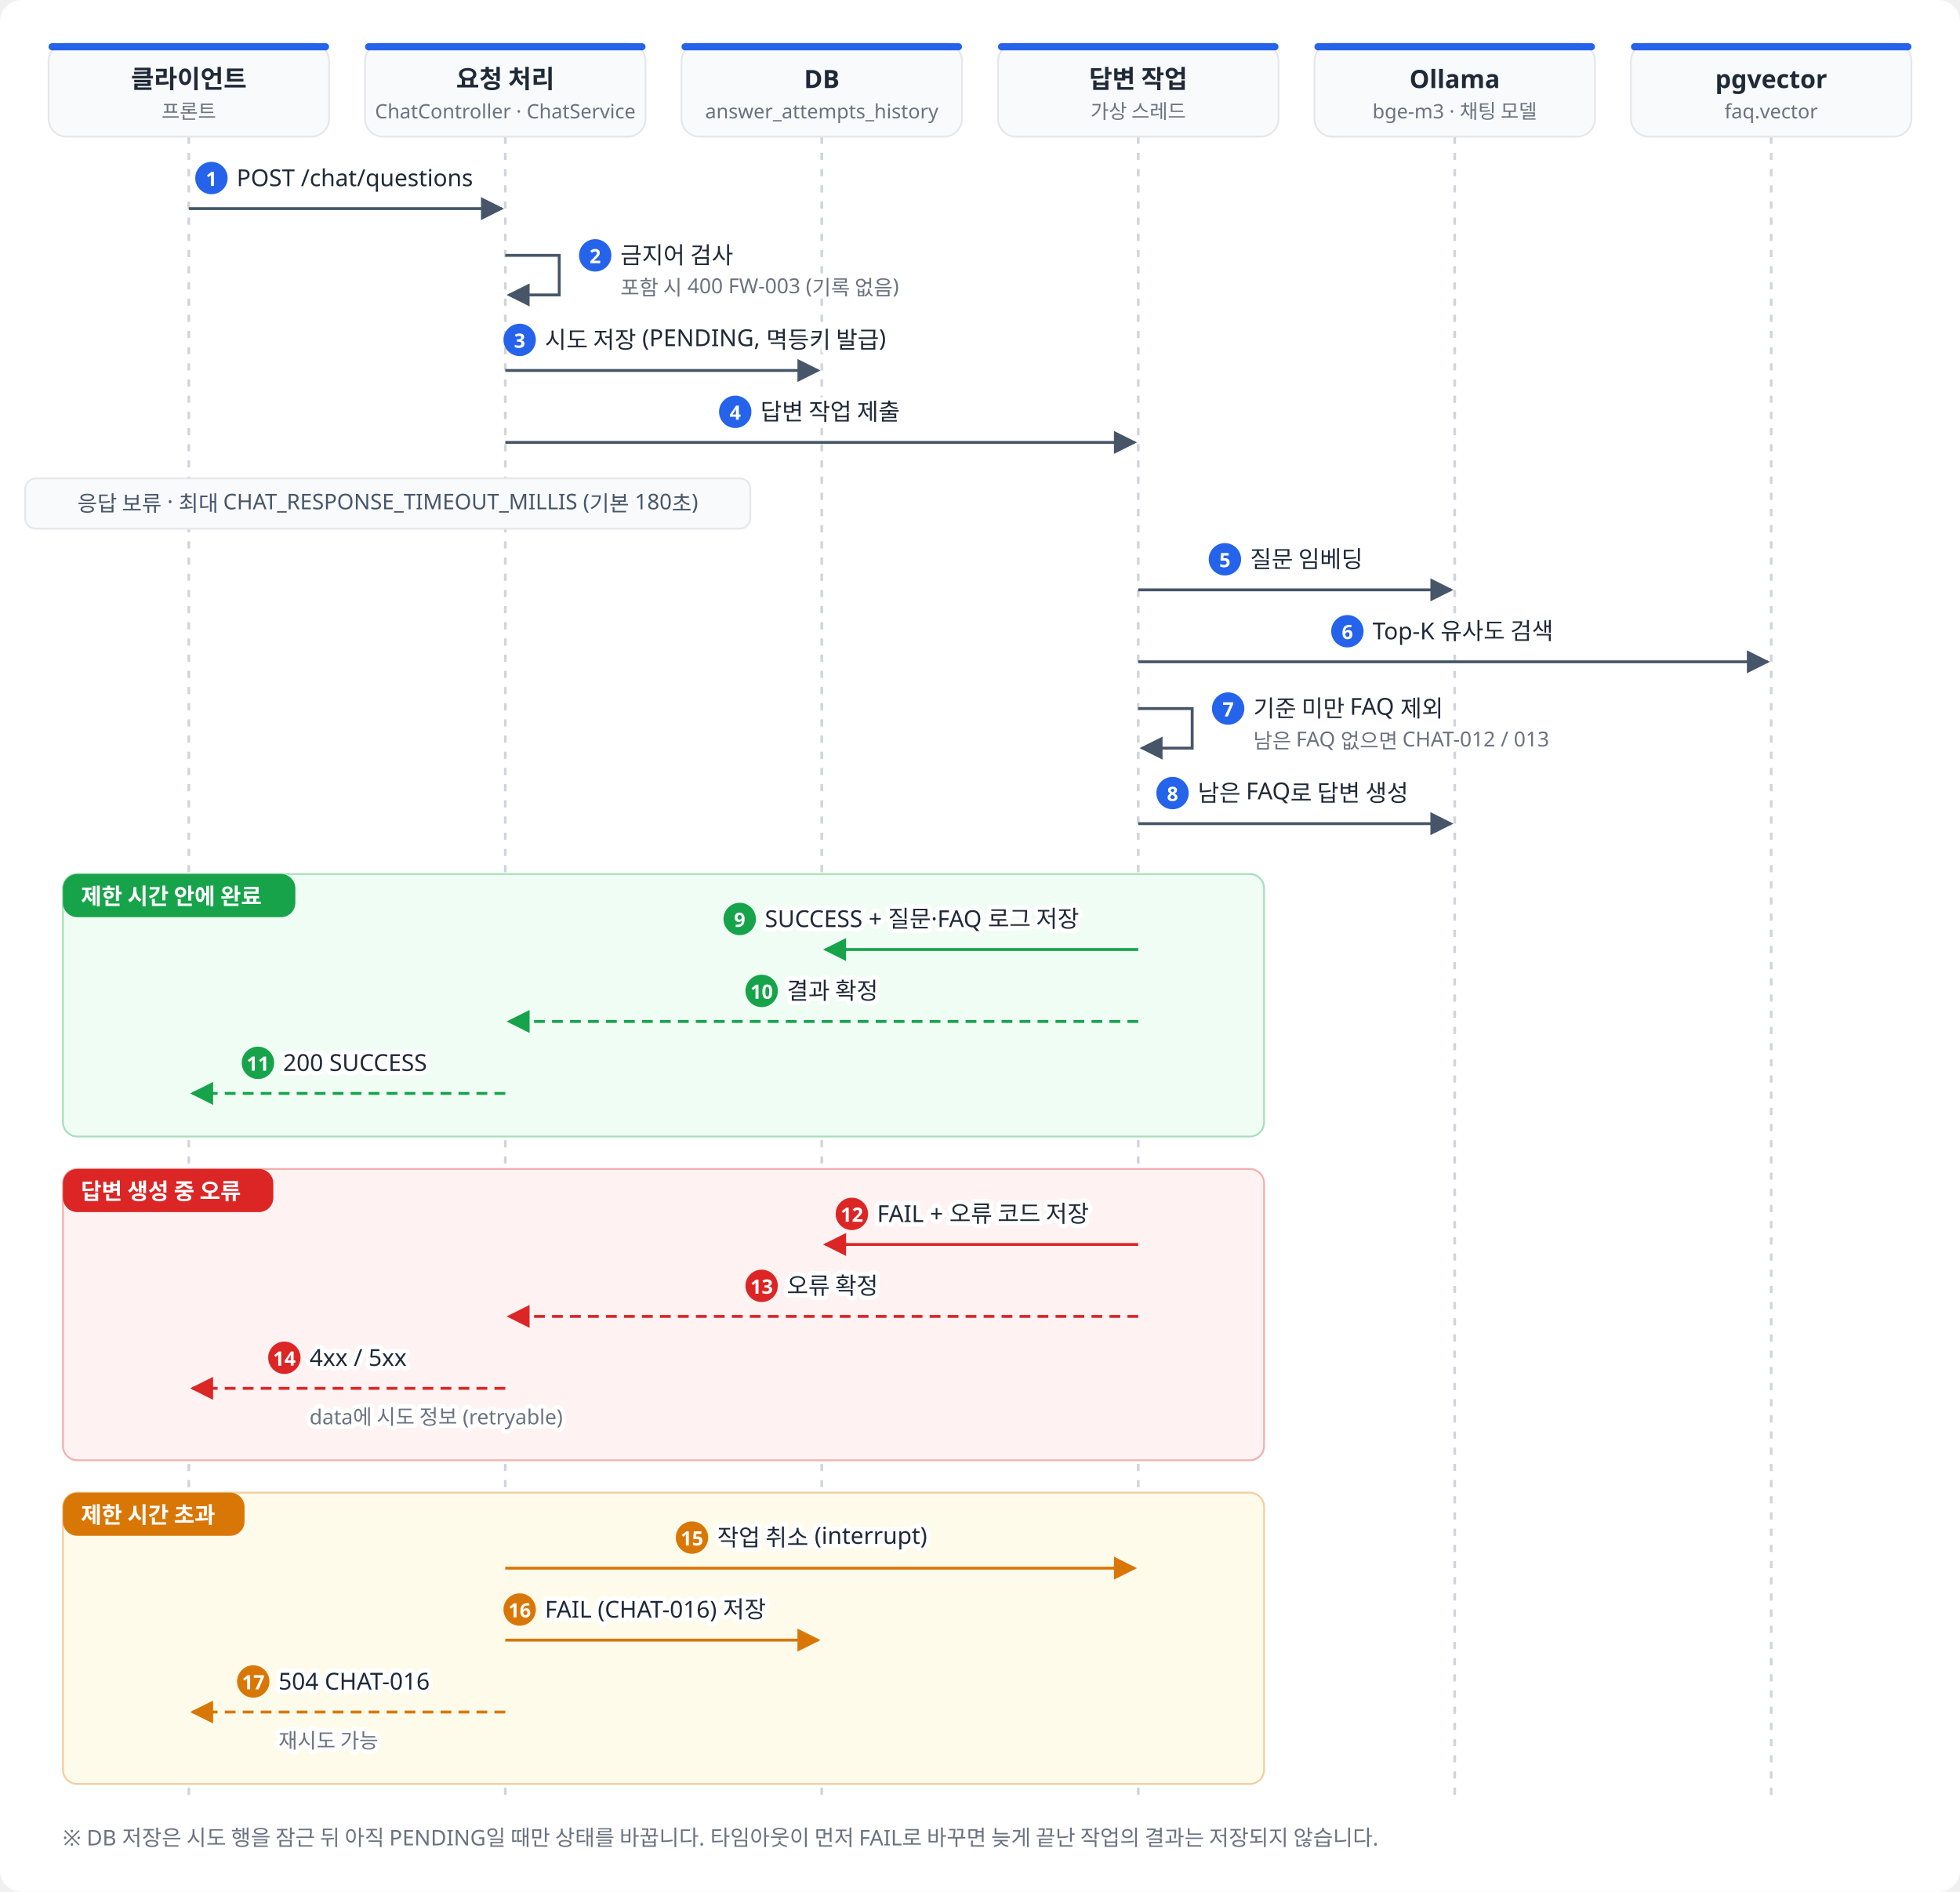
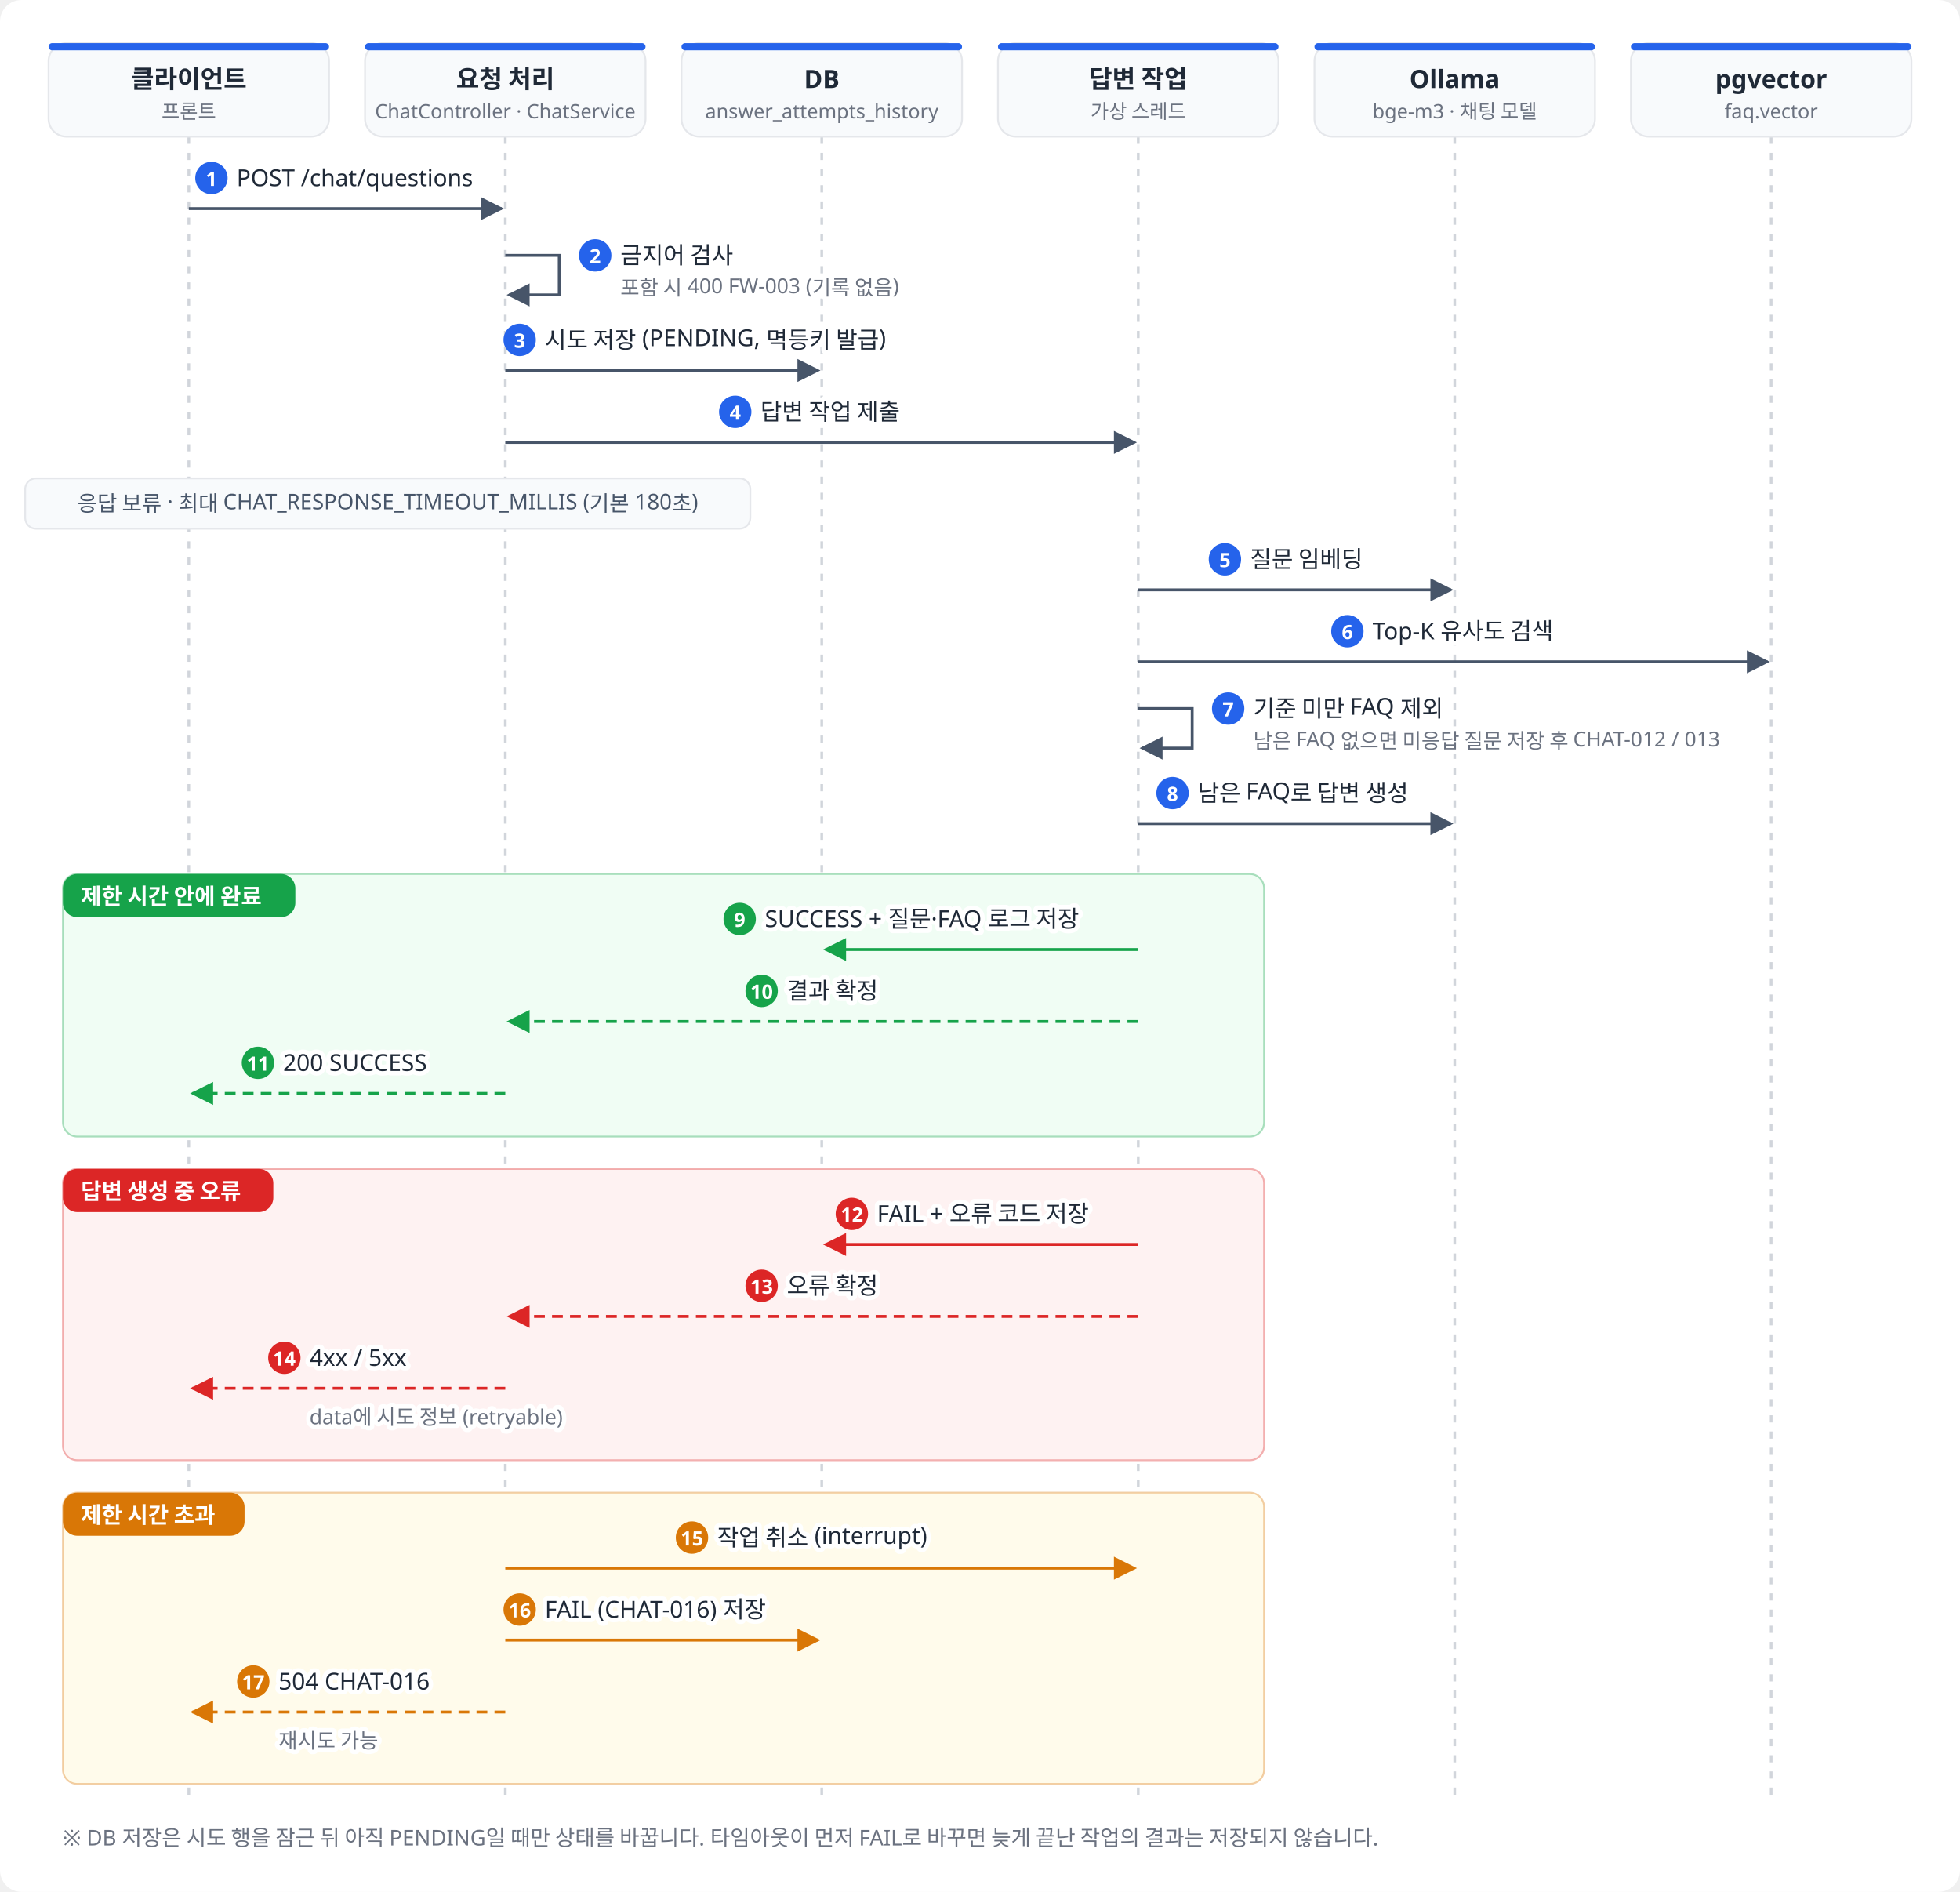
<svg xmlns="http://www.w3.org/2000/svg" width="1090" height="1052" viewBox="0 0 1090 1052" role="img" aria-label="채팅 질문 처리 흐름">
  <defs>
    <marker id="arrow" viewBox="0 0 10 10" refX="9" refY="5" markerWidth="8" markerHeight="8" orient="auto-start-reverse">
      <path d="M0,0 L10,5 L0,10 z" fill="#475569" />
    </marker>
    <marker id="arrowG" viewBox="0 0 10 10" refX="9" refY="5" markerWidth="8" markerHeight="8" orient="auto-start-reverse">
      <path d="M0,0 L10,5 L0,10 z" fill="#16a34a" />
    </marker>
    <marker id="arrowR" viewBox="0 0 10 10" refX="9" refY="5" markerWidth="8" markerHeight="8" orient="auto-start-reverse">
      <path d="M0,0 L10,5 L0,10 z" fill="#dc2626" />
    </marker>
    <marker id="arrowA" viewBox="0 0 10 10" refX="9" refY="5" markerWidth="8" markerHeight="8" orient="auto-start-reverse">
      <path d="M0,0 L10,5 L0,10 z" fill="#d97706" />
    </marker>
  </defs>
  <rect x="0" y="0" width="1090" height="1052" rx="12" fill="#ffffff" />
  <line x1="105" y1="76" x2="105" y2="1000" stroke="#d1d5db" stroke-width="1.5" stroke-dasharray="4 5" />
  <rect x="27" y="24" width="156" height="52" rx="10" fill="#f8fafc" stroke="#e5e7eb" />
  <rect x="27" y="24" width="156" height="4" rx="2" fill="#2563eb" />
  <text x="105" y="44" font-family="'Pretendard','Apple SD Gothic Neo','Malgun Gothic','Noto Sans KR',sans-serif" font-size="14" font-weight="700" fill="#1f2937" text-anchor="middle" dominant-baseline="middle">클라이언트</text>
  <text x="105" y="62" font-family="'Pretendard','Apple SD Gothic Neo','Malgun Gothic','Noto Sans KR',sans-serif" font-size="11" font-weight="400" fill="#6b7280" text-anchor="middle" dominant-baseline="middle">프론트</text>
  <line x1="281" y1="76" x2="281" y2="1000" stroke="#d1d5db" stroke-width="1.5" stroke-dasharray="4 5" />
  <rect x="203" y="24" width="156" height="52" rx="10" fill="#f8fafc" stroke="#e5e7eb" />
  <rect x="203" y="24" width="156" height="4" rx="2" fill="#2563eb" />
  <text x="281" y="44" font-family="'Pretendard','Apple SD Gothic Neo','Malgun Gothic','Noto Sans KR',sans-serif" font-size="14" font-weight="700" fill="#1f2937" text-anchor="middle" dominant-baseline="middle">요청 처리</text>
  <text x="281" y="62" font-family="'Pretendard','Apple SD Gothic Neo','Malgun Gothic','Noto Sans KR',sans-serif" font-size="11" font-weight="400" fill="#6b7280" text-anchor="middle" dominant-baseline="middle">ChatController · ChatService</text>
  <line x1="457" y1="76" x2="457" y2="1000" stroke="#d1d5db" stroke-width="1.5" stroke-dasharray="4 5" />
  <rect x="379" y="24" width="156" height="52" rx="10" fill="#f8fafc" stroke="#e5e7eb" />
  <rect x="379" y="24" width="156" height="4" rx="2" fill="#2563eb" />
  <text x="457" y="44" font-family="'Pretendard','Apple SD Gothic Neo','Malgun Gothic','Noto Sans KR',sans-serif" font-size="14" font-weight="700" fill="#1f2937" text-anchor="middle" dominant-baseline="middle">DB</text>
  <text x="457" y="62" font-family="'Pretendard','Apple SD Gothic Neo','Malgun Gothic','Noto Sans KR',sans-serif" font-size="11" font-weight="400" fill="#6b7280" text-anchor="middle" dominant-baseline="middle">answer_attempts_history</text>
  <line x1="633" y1="76" x2="633" y2="1000" stroke="#d1d5db" stroke-width="1.5" stroke-dasharray="4 5" />
  <rect x="555" y="24" width="156" height="52" rx="10" fill="#f8fafc" stroke="#e5e7eb" />
  <rect x="555" y="24" width="156" height="4" rx="2" fill="#2563eb" />
  <text x="633" y="44" font-family="'Pretendard','Apple SD Gothic Neo','Malgun Gothic','Noto Sans KR',sans-serif" font-size="14" font-weight="700" fill="#1f2937" text-anchor="middle" dominant-baseline="middle">답변 작업</text>
  <text x="633" y="62" font-family="'Pretendard','Apple SD Gothic Neo','Malgun Gothic','Noto Sans KR',sans-serif" font-size="11" font-weight="400" fill="#6b7280" text-anchor="middle" dominant-baseline="middle">가상 스레드</text>
  <line x1="809" y1="76" x2="809" y2="1000" stroke="#d1d5db" stroke-width="1.5" stroke-dasharray="4 5" />
  <rect x="731" y="24" width="156" height="52" rx="10" fill="#f8fafc" stroke="#e5e7eb" />
  <rect x="731" y="24" width="156" height="4" rx="2" fill="#2563eb" />
  <text x="809" y="44" font-family="'Pretendard','Apple SD Gothic Neo','Malgun Gothic','Noto Sans KR',sans-serif" font-size="14" font-weight="700" fill="#1f2937" text-anchor="middle" dominant-baseline="middle">Ollama</text>
  <text x="809" y="62" font-family="'Pretendard','Apple SD Gothic Neo','Malgun Gothic','Noto Sans KR',sans-serif" font-size="11" font-weight="400" fill="#6b7280" text-anchor="middle" dominant-baseline="middle">bge-m3 · 채팅 모델</text>
  <line x1="985" y1="76" x2="985" y2="1000" stroke="#d1d5db" stroke-width="1.5" stroke-dasharray="4 5" />
  <rect x="907" y="24" width="156" height="52" rx="10" fill="#f8fafc" stroke="#e5e7eb" />
  <rect x="907" y="24" width="156" height="4" rx="2" fill="#2563eb" />
  <text x="985" y="44" font-family="'Pretendard','Apple SD Gothic Neo','Malgun Gothic','Noto Sans KR',sans-serif" font-size="14" font-weight="700" fill="#1f2937" text-anchor="middle" dominant-baseline="middle">pgvector</text>
  <text x="985" y="62" font-family="'Pretendard','Apple SD Gothic Neo','Malgun Gothic','Noto Sans KR',sans-serif" font-size="11" font-weight="400" fill="#6b7280" text-anchor="middle" dominant-baseline="middle">faq.vector</text>
  <line x1="105" y1="116" x2="279" y2="116" stroke="#475569" stroke-width="1.6" marker-end="url(#arrow)" />
  <circle cx="117.58" cy="99" r="9" fill="#2563eb" />
  <text x="117.58" y="99.5" font-family="'Pretendard','Apple SD Gothic Neo','Malgun Gothic','Noto Sans KR',sans-serif" font-size="11" font-weight="700" fill="#fff" text-anchor="middle" dominant-baseline="middle">1</text>
  <text x="131.58" y="99" font-family="'Pretendard','Apple SD Gothic Neo','Malgun Gothic','Noto Sans KR',sans-serif" font-size="13" font-weight="400" fill="#1f2937" text-anchor="start" dominant-baseline="middle" stroke="#ffffff" stroke-width="5" stroke-linejoin="round" paint-order="stroke">POST /chat/questions</text>
  <path d="M281,142 h30 v22 h-28" fill="none" stroke="#475569" stroke-width="1.6" marker-end="url(#arrow)" />
  <circle cx="331" cy="142" r="9" fill="#2563eb" />
  <text x="331" y="142.5" font-family="'Pretendard','Apple SD Gothic Neo','Malgun Gothic','Noto Sans KR',sans-serif" font-size="11" font-weight="700" fill="#fff" text-anchor="middle" dominant-baseline="middle">2</text>
  <text x="345" y="142" font-family="'Pretendard','Apple SD Gothic Neo','Malgun Gothic','Noto Sans KR',sans-serif" font-size="13" font-weight="400" fill="#1f2937" text-anchor="start" dominant-baseline="middle" stroke="#ffffff" stroke-width="5" stroke-linejoin="round" paint-order="stroke">금지어 검사</text>
  <text x="345" y="160" font-family="'Pretendard','Apple SD Gothic Neo','Malgun Gothic','Noto Sans KR',sans-serif" font-size="11.5" font-weight="400" fill="#6b7280" text-anchor="start" dominant-baseline="middle" stroke="#ffffff" stroke-width="5" stroke-linejoin="round" paint-order="stroke">포함 시 400 FW-003 (기록 없음)</text>
  <line x1="281" y1="206" x2="455" y2="206" stroke="#475569" stroke-width="1.6" marker-end="url(#arrow)" />
  <circle cx="289" cy="189" r="9" fill="#2563eb" />
  <text x="289" y="189.5" font-family="'Pretendard','Apple SD Gothic Neo','Malgun Gothic','Noto Sans KR',sans-serif" font-size="11" font-weight="700" fill="#fff" text-anchor="middle" dominant-baseline="middle">3</text>
  <text x="303" y="189" font-family="'Pretendard','Apple SD Gothic Neo','Malgun Gothic','Noto Sans KR',sans-serif" font-size="13" font-weight="400" fill="#1f2937" text-anchor="start" dominant-baseline="middle" stroke="#ffffff" stroke-width="5" stroke-linejoin="round" paint-order="stroke">시도 저장 (PENDING, 멱등키 발급)</text>
  <line x1="281" y1="246" x2="631" y2="246" stroke="#475569" stroke-width="1.6" marker-end="url(#arrow)" />
  <circle cx="408.88" cy="229" r="9" fill="#2563eb" />
  <text x="408.88" y="229.5" font-family="'Pretendard','Apple SD Gothic Neo','Malgun Gothic','Noto Sans KR',sans-serif" font-size="11" font-weight="700" fill="#fff" text-anchor="middle" dominant-baseline="middle">4</text>
  <text x="422.88" y="229" font-family="'Pretendard','Apple SD Gothic Neo','Malgun Gothic','Noto Sans KR',sans-serif" font-size="13" font-weight="400" fill="#1f2937" text-anchor="start" dominant-baseline="middle" stroke="#ffffff" stroke-width="5" stroke-linejoin="round" paint-order="stroke">답변 작업 제출</text>
  <rect x="14" y="266" width="403.28" height="28" rx="6" fill="#f8fafc" stroke="#e5e7eb" />
  <text x="215.64" y="280" font-family="'Pretendard','Apple SD Gothic Neo','Malgun Gothic','Noto Sans KR',sans-serif" font-size="12" font-weight="400" fill="#475569" text-anchor="middle" dominant-baseline="middle">응답 보류 · 최대 CHAT_RESPONSE_TIMEOUT_MILLIS (기본 180초)</text>
  <line x1="633" y1="328" x2="807" y2="328" stroke="#475569" stroke-width="1.6" marker-end="url(#arrow)" />
  <circle cx="681.2" cy="311" r="9" fill="#2563eb" />
  <text x="681.2" y="311.5" font-family="'Pretendard','Apple SD Gothic Neo','Malgun Gothic','Noto Sans KR',sans-serif" font-size="11" font-weight="700" fill="#fff" text-anchor="middle" dominant-baseline="middle">5</text>
  <text x="695.2" y="311" font-family="'Pretendard','Apple SD Gothic Neo','Malgun Gothic','Noto Sans KR',sans-serif" font-size="13" font-weight="400" fill="#1f2937" text-anchor="start" dominant-baseline="middle" stroke="#ffffff" stroke-width="5" stroke-linejoin="round" paint-order="stroke">질문 임베딩</text>
  <line x1="633" y1="368" x2="983" y2="368" stroke="#475569" stroke-width="1.6" marker-end="url(#arrow)" />
  <circle cx="749.31" cy="351" r="9" fill="#2563eb" />
  <text x="749.31" y="351.5" font-family="'Pretendard','Apple SD Gothic Neo','Malgun Gothic','Noto Sans KR',sans-serif" font-size="11" font-weight="700" fill="#fff" text-anchor="middle" dominant-baseline="middle">6</text>
  <text x="763.31" y="351" font-family="'Pretendard','Apple SD Gothic Neo','Malgun Gothic','Noto Sans KR',sans-serif" font-size="13" font-weight="400" fill="#1f2937" text-anchor="start" dominant-baseline="middle" stroke="#ffffff" stroke-width="5" stroke-linejoin="round" paint-order="stroke">Top-K 유사도 검색</text>
  <path d="M633,394 h30 v22 h-28" fill="none" stroke="#475569" stroke-width="1.6" marker-end="url(#arrow)" />
  <circle cx="683" cy="394" r="9" fill="#2563eb" />
  <text x="683" y="394.5" font-family="'Pretendard','Apple SD Gothic Neo','Malgun Gothic','Noto Sans KR',sans-serif" font-size="11" font-weight="700" fill="#fff" text-anchor="middle" dominant-baseline="middle">7</text>
  <text x="697" y="394" font-family="'Pretendard','Apple SD Gothic Neo','Malgun Gothic','Noto Sans KR',sans-serif" font-size="13" font-weight="400" fill="#1f2937" text-anchor="start" dominant-baseline="middle" stroke="#ffffff" stroke-width="5" stroke-linejoin="round" paint-order="stroke">기준 미만 FAQ 제외</text>
-   <text x="697" y="412" font-family="'Pretendard','Apple SD Gothic Neo','Malgun Gothic','Noto Sans KR',sans-serif" font-size="11.5" font-weight="400" fill="#6b7280" text-anchor="start" dominant-baseline="middle" stroke="#ffffff" stroke-width="5" stroke-linejoin="round" paint-order="stroke">남은 FAQ 없으면 CHAT-012 / 013</text>
+   <text x="697" y="412" font-family="'Pretendard','Apple SD Gothic Neo','Malgun Gothic','Noto Sans KR',sans-serif" font-size="11.5" font-weight="400" fill="#6b7280" text-anchor="start" dominant-baseline="middle" stroke="#ffffff" stroke-width="5" stroke-linejoin="round" paint-order="stroke">남은 FAQ 없으면 미응답 질문 저장 후 CHAT-012 / 013</text>
  <line x1="633" y1="458" x2="807" y2="458" stroke="#475569" stroke-width="1.6" marker-end="url(#arrow)" />
  <circle cx="652.08" cy="441" r="9" fill="#2563eb" />
  <text x="652.08" y="441.5" font-family="'Pretendard','Apple SD Gothic Neo','Malgun Gothic','Noto Sans KR',sans-serif" font-size="11" font-weight="700" fill="#fff" text-anchor="middle" dominant-baseline="middle">8</text>
  <text x="666.08" y="441" font-family="'Pretendard','Apple SD Gothic Neo','Malgun Gothic','Noto Sans KR',sans-serif" font-size="13" font-weight="400" fill="#1f2937" text-anchor="start" dominant-baseline="middle" stroke="#ffffff" stroke-width="5" stroke-linejoin="round" paint-order="stroke">남은 FAQ로 답변 생성</text>
  <rect x="35" y="486" width="668" height="146" rx="8" fill="#f0fdf4" stroke="#16a34a" stroke-opacity="0.35" />
  <rect x="35" y="486" width="129.25" height="24" rx="8" fill="#16a34a" />
  <text x="45" y="498.5" font-family="'Pretendard','Apple SD Gothic Neo','Malgun Gothic','Noto Sans KR',sans-serif" font-size="12.5" font-weight="700" fill="#fff" text-anchor="start" dominant-baseline="middle">제한 시간 안에 완료</text>
  <line x1="633" y1="528" x2="459" y2="528" stroke="#16a34a" stroke-width="1.6" marker-end="url(#arrowG)" />
  <circle cx="411.36" cy="511" r="9" fill="#16a34a" />
  <text x="411.36" y="511.5" font-family="'Pretendard','Apple SD Gothic Neo','Malgun Gothic','Noto Sans KR',sans-serif" font-size="11" font-weight="700" fill="#fff" text-anchor="middle" dominant-baseline="middle">9</text>
  <text x="425.36" y="511" font-family="'Pretendard','Apple SD Gothic Neo','Malgun Gothic','Noto Sans KR',sans-serif" font-size="13" font-weight="400" fill="#1f2937" text-anchor="start" dominant-baseline="middle" stroke="#ffffff" stroke-width="5" stroke-linejoin="round" paint-order="stroke">SUCCESS + 질문·FAQ 로그 저장</text>
  <line x1="633" y1="568" x2="283" y2="568" stroke="#16a34a" stroke-width="1.6" stroke-dasharray="6 4" marker-end="url(#arrowG)" />
  <circle cx="423.57" cy="551" r="9" fill="#16a34a" />
  <text x="423.57" y="551.5" font-family="'Pretendard','Apple SD Gothic Neo','Malgun Gothic','Noto Sans KR',sans-serif" font-size="11" font-weight="700" fill="#fff" text-anchor="middle" dominant-baseline="middle">10</text>
  <text x="437.57" y="551" font-family="'Pretendard','Apple SD Gothic Neo','Malgun Gothic','Noto Sans KR',sans-serif" font-size="13" font-weight="400" fill="#1f2937" text-anchor="start" dominant-baseline="middle" stroke="#ffffff" stroke-width="5" stroke-linejoin="round" paint-order="stroke">결과 확정</text>
  <line x1="281" y1="608" x2="107" y2="608" stroke="#16a34a" stroke-width="1.6" stroke-dasharray="6 4" marker-end="url(#arrowG)" />
  <circle cx="143.45" cy="591" r="9" fill="#16a34a" />
  <text x="143.45" y="591.5" font-family="'Pretendard','Apple SD Gothic Neo','Malgun Gothic','Noto Sans KR',sans-serif" font-size="11" font-weight="700" fill="#fff" text-anchor="middle" dominant-baseline="middle">11</text>
  <text x="157.45" y="591" font-family="'Pretendard','Apple SD Gothic Neo','Malgun Gothic','Noto Sans KR',sans-serif" font-size="13" font-weight="400" fill="#1f2937" text-anchor="start" dominant-baseline="middle" stroke="#ffffff" stroke-width="5" stroke-linejoin="round" paint-order="stroke">200 SUCCESS</text>
  <rect x="35" y="650" width="668" height="162" rx="8" fill="#fef2f2" stroke="#dc2626" stroke-opacity="0.35" />
  <rect x="35" y="650" width="117" height="24" rx="8" fill="#dc2626" />
  <text x="45" y="662.5" font-family="'Pretendard','Apple SD Gothic Neo','Malgun Gothic','Noto Sans KR',sans-serif" font-size="12.5" font-weight="700" fill="#fff" text-anchor="start" dominant-baseline="middle">답변 생성 중 오류</text>
  <line x1="633" y1="692" x2="459" y2="692" stroke="#dc2626" stroke-width="1.6" marker-end="url(#arrowR)" />
  <circle cx="473.74" cy="675" r="9" fill="#dc2626" />
  <text x="473.74" y="675.5" font-family="'Pretendard','Apple SD Gothic Neo','Malgun Gothic','Noto Sans KR',sans-serif" font-size="11" font-weight="700" fill="#fff" text-anchor="middle" dominant-baseline="middle">12</text>
  <text x="487.74" y="675" font-family="'Pretendard','Apple SD Gothic Neo','Malgun Gothic','Noto Sans KR',sans-serif" font-size="13" font-weight="400" fill="#1f2937" text-anchor="start" dominant-baseline="middle" stroke="#ffffff" stroke-width="5" stroke-linejoin="round" paint-order="stroke">FAIL + 오류 코드 저장</text>
  <line x1="633" y1="732" x2="283" y2="732" stroke="#dc2626" stroke-width="1.6" stroke-dasharray="6 4" marker-end="url(#arrowR)" />
  <circle cx="423.57" cy="715" r="9" fill="#dc2626" />
  <text x="423.57" y="715.5" font-family="'Pretendard','Apple SD Gothic Neo','Malgun Gothic','Noto Sans KR',sans-serif" font-size="11" font-weight="700" fill="#fff" text-anchor="middle" dominant-baseline="middle">13</text>
  <text x="437.57" y="715" font-family="'Pretendard','Apple SD Gothic Neo','Malgun Gothic','Noto Sans KR',sans-serif" font-size="13" font-weight="400" fill="#1f2937" text-anchor="start" dominant-baseline="middle" stroke="#ffffff" stroke-width="5" stroke-linejoin="round" paint-order="stroke">오류 확정</text>
  <line x1="281" y1="772" x2="107" y2="772" stroke="#dc2626" stroke-width="1.6" stroke-dasharray="6 4" marker-end="url(#arrowR)" />
  <circle cx="158.14" cy="755" r="9" fill="#dc2626" />
  <text x="158.14" y="755.5" font-family="'Pretendard','Apple SD Gothic Neo','Malgun Gothic','Noto Sans KR',sans-serif" font-size="11" font-weight="700" fill="#fff" text-anchor="middle" dominant-baseline="middle">14</text>
  <text x="172.14" y="755" font-family="'Pretendard','Apple SD Gothic Neo','Malgun Gothic','Noto Sans KR',sans-serif" font-size="13" font-weight="400" fill="#1f2937" text-anchor="start" dominant-baseline="middle" stroke="#ffffff" stroke-width="5" stroke-linejoin="round" paint-order="stroke">4xx / 5xx</text>
  <text x="172.14" y="788" font-family="'Pretendard','Apple SD Gothic Neo','Malgun Gothic','Noto Sans KR',sans-serif" font-size="11.5" font-weight="400" fill="#6b7280" text-anchor="start" dominant-baseline="middle" stroke="#ffffff" stroke-width="5" stroke-linejoin="round" paint-order="stroke">data에 시도 정보 (retryable)</text>
  <rect x="35" y="830" width="668" height="162" rx="8" fill="#fffbeb" stroke="#d97706" stroke-opacity="0.35" />
  <rect x="35" y="830" width="101" height="24" rx="8" fill="#d97706" />
  <text x="45" y="842.5" font-family="'Pretendard','Apple SD Gothic Neo','Malgun Gothic','Noto Sans KR',sans-serif" font-size="12.5" font-weight="700" fill="#fff" text-anchor="start" dominant-baseline="middle">제한 시간 초과</text>
  <line x1="281" y1="872" x2="631" y2="872" stroke="#d97706" stroke-width="1.6" marker-end="url(#arrowA)" />
  <circle cx="384.83" cy="855" r="9" fill="#d97706" />
  <text x="384.83" y="855.5" font-family="'Pretendard','Apple SD Gothic Neo','Malgun Gothic','Noto Sans KR',sans-serif" font-size="11" font-weight="700" fill="#fff" text-anchor="middle" dominant-baseline="middle">15</text>
  <text x="398.83" y="855" font-family="'Pretendard','Apple SD Gothic Neo','Malgun Gothic','Noto Sans KR',sans-serif" font-size="13" font-weight="400" fill="#1f2937" text-anchor="start" dominant-baseline="middle" stroke="#ffffff" stroke-width="5" stroke-linejoin="round" paint-order="stroke">작업 취소 (interrupt)</text>
  <line x1="281" y1="912" x2="455" y2="912" stroke="#d97706" stroke-width="1.6" marker-end="url(#arrowA)" />
  <circle cx="289" cy="895" r="9" fill="#d97706" />
  <text x="289" y="895.5" font-family="'Pretendard','Apple SD Gothic Neo','Malgun Gothic','Noto Sans KR',sans-serif" font-size="11" font-weight="700" fill="#fff" text-anchor="middle" dominant-baseline="middle">16</text>
  <text x="303" y="895" font-family="'Pretendard','Apple SD Gothic Neo','Malgun Gothic','Noto Sans KR',sans-serif" font-size="13" font-weight="400" fill="#1f2937" text-anchor="start" dominant-baseline="middle" stroke="#ffffff" stroke-width="5" stroke-linejoin="round" paint-order="stroke">FAIL (CHAT-016) 저장</text>
  <line x1="281" y1="952" x2="107" y2="952" stroke="#d97706" stroke-width="1.6" stroke-dasharray="6 4" marker-end="url(#arrowA)" />
  <circle cx="140.85" cy="935" r="9" fill="#d97706" />
  <text x="140.85" y="935.5" font-family="'Pretendard','Apple SD Gothic Neo','Malgun Gothic','Noto Sans KR',sans-serif" font-size="11" font-weight="700" fill="#fff" text-anchor="middle" dominant-baseline="middle">17</text>
  <text x="154.85" y="935" font-family="'Pretendard','Apple SD Gothic Neo','Malgun Gothic','Noto Sans KR',sans-serif" font-size="13" font-weight="400" fill="#1f2937" text-anchor="start" dominant-baseline="middle" stroke="#ffffff" stroke-width="5" stroke-linejoin="round" paint-order="stroke">504 CHAT-016</text>
  <text x="154.85" y="968" font-family="'Pretendard','Apple SD Gothic Neo','Malgun Gothic','Noto Sans KR',sans-serif" font-size="11.5" font-weight="400" fill="#6b7280" text-anchor="start" dominant-baseline="middle" stroke="#ffffff" stroke-width="5" stroke-linejoin="round" paint-order="stroke">재시도 가능</text>
  <text x="35" y="1022" font-family="'Pretendard','Apple SD Gothic Neo','Malgun Gothic','Noto Sans KR',sans-serif" font-size="12" font-weight="400" fill="#6b7280" text-anchor="start" dominant-baseline="middle">※ DB 저장은 시도 행을 잠근 뒤 아직 PENDING일 때만 상태를 바꿉니다. 타임아웃이 먼저 FAIL로 바꾸면 늦게 끝난 작업의 결과는 저장되지 않습니다.</text>
</svg>
